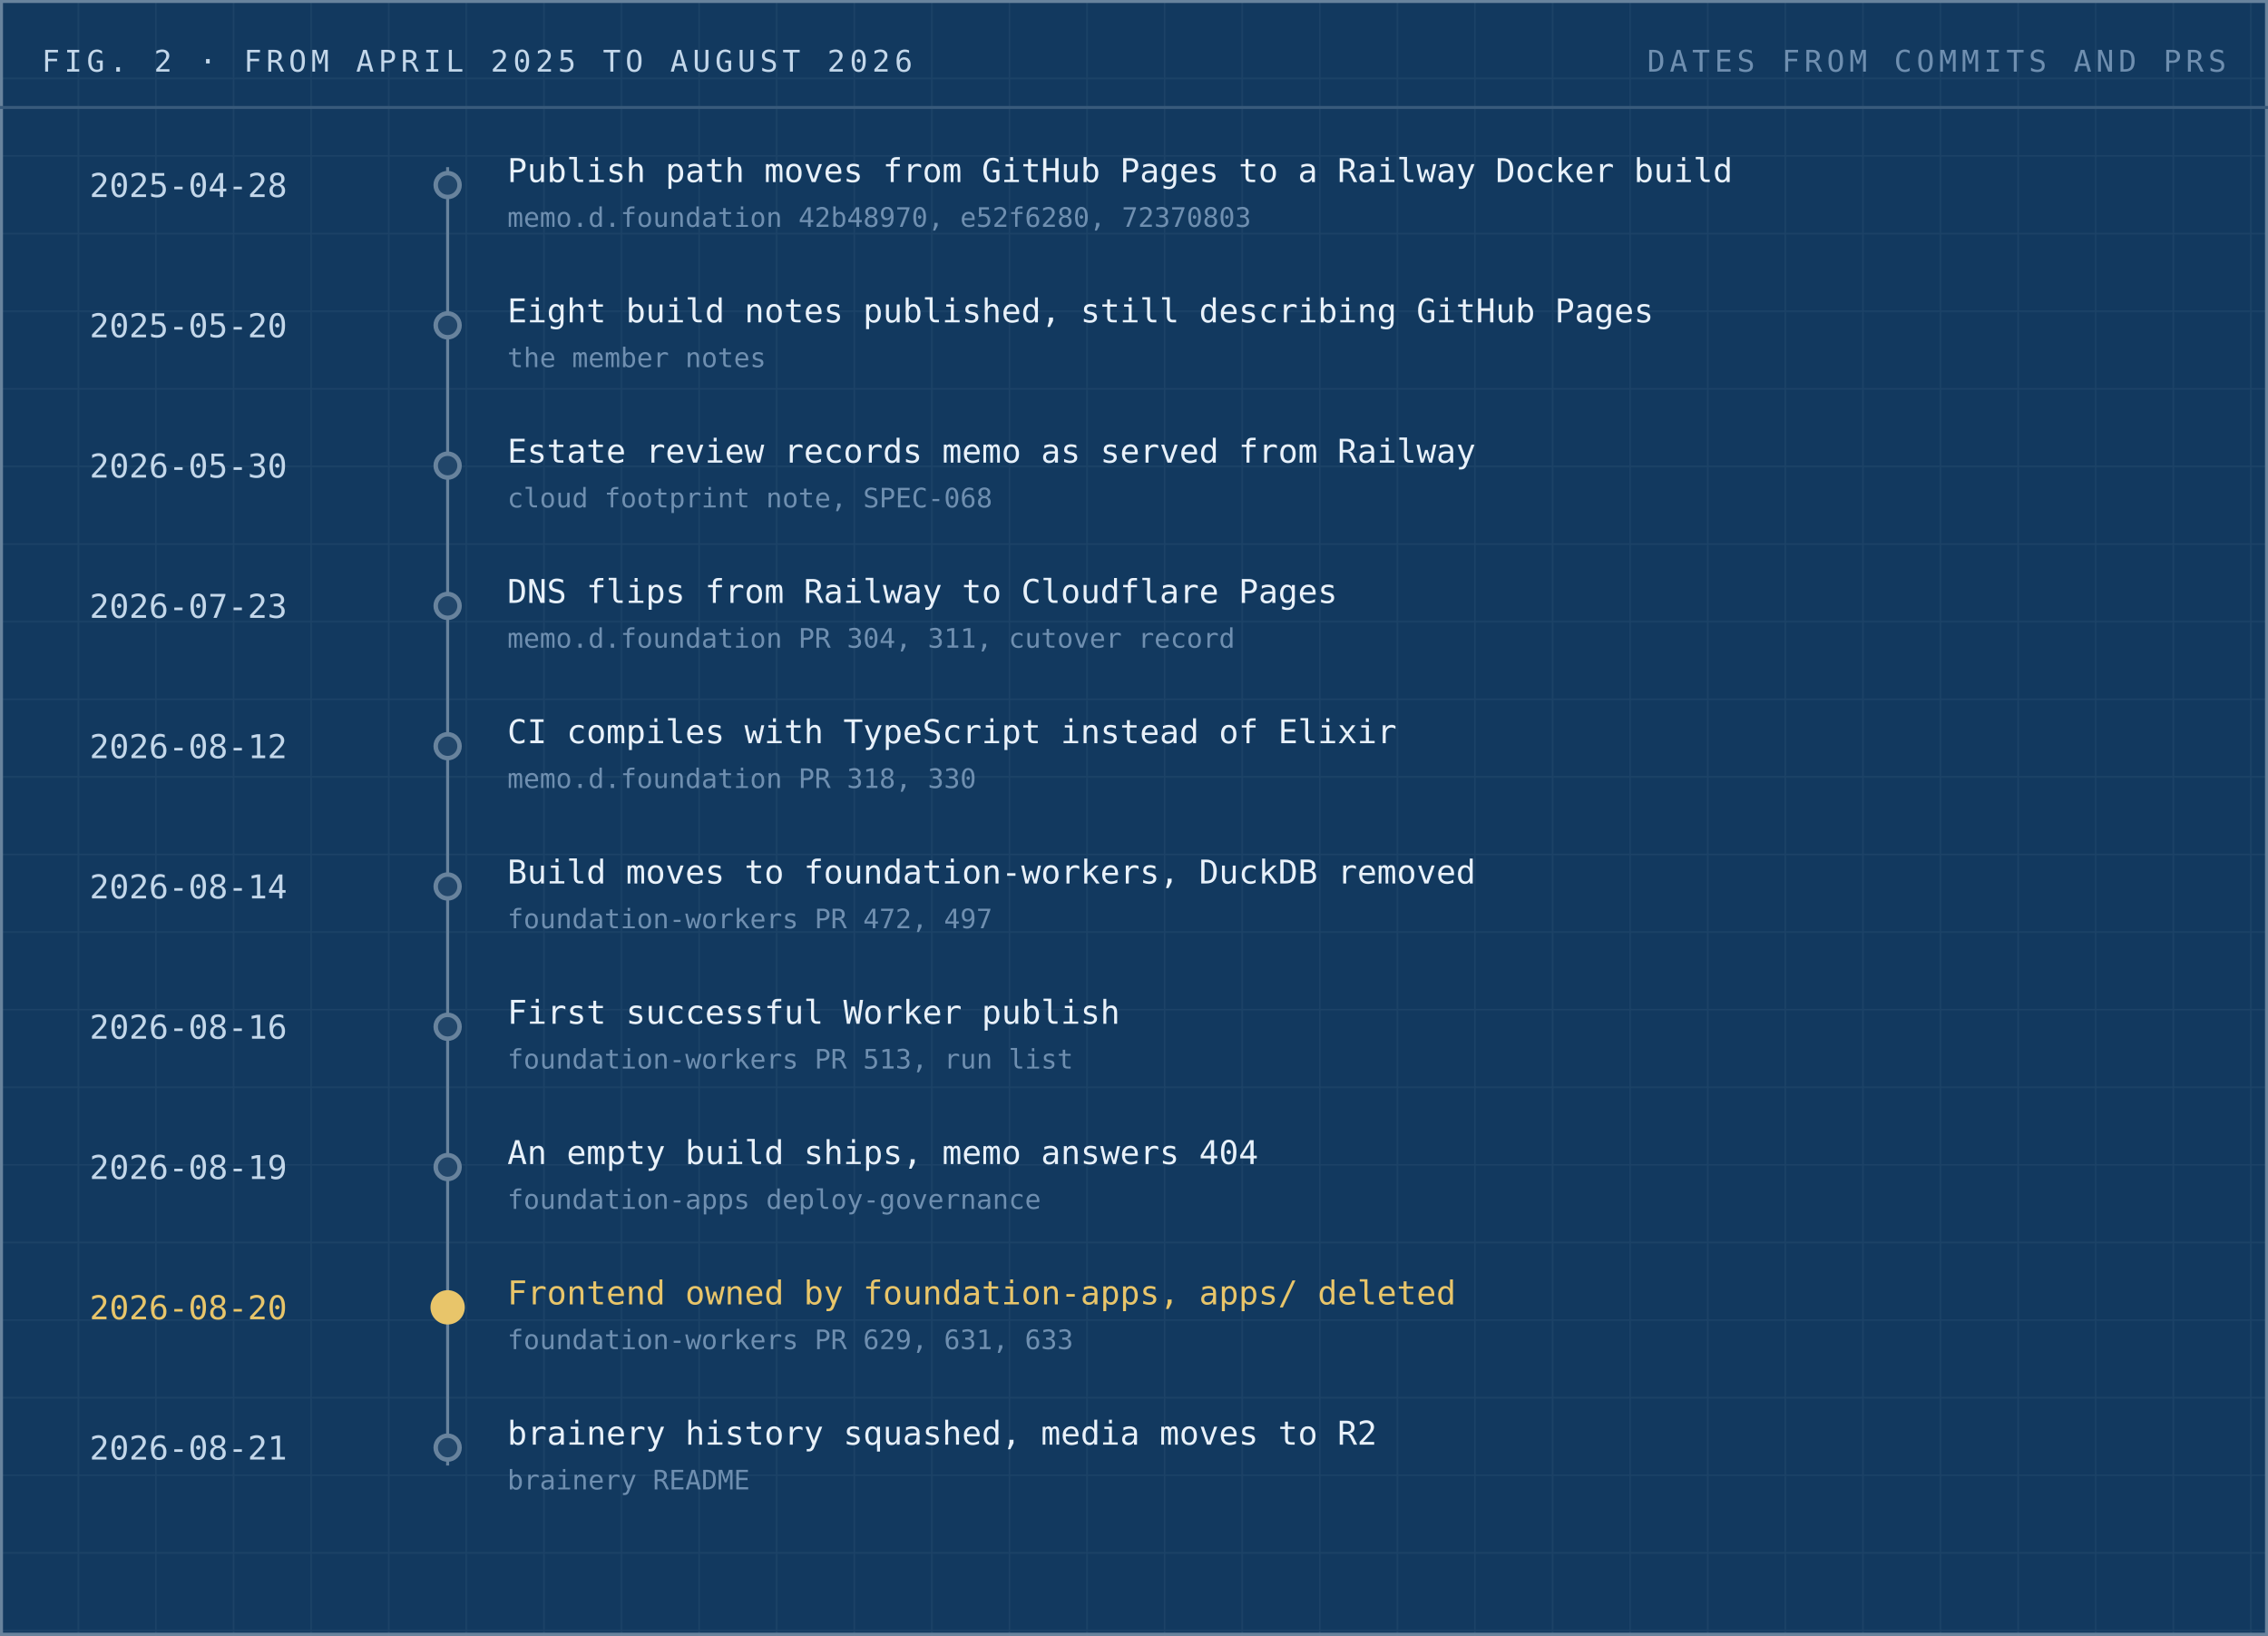
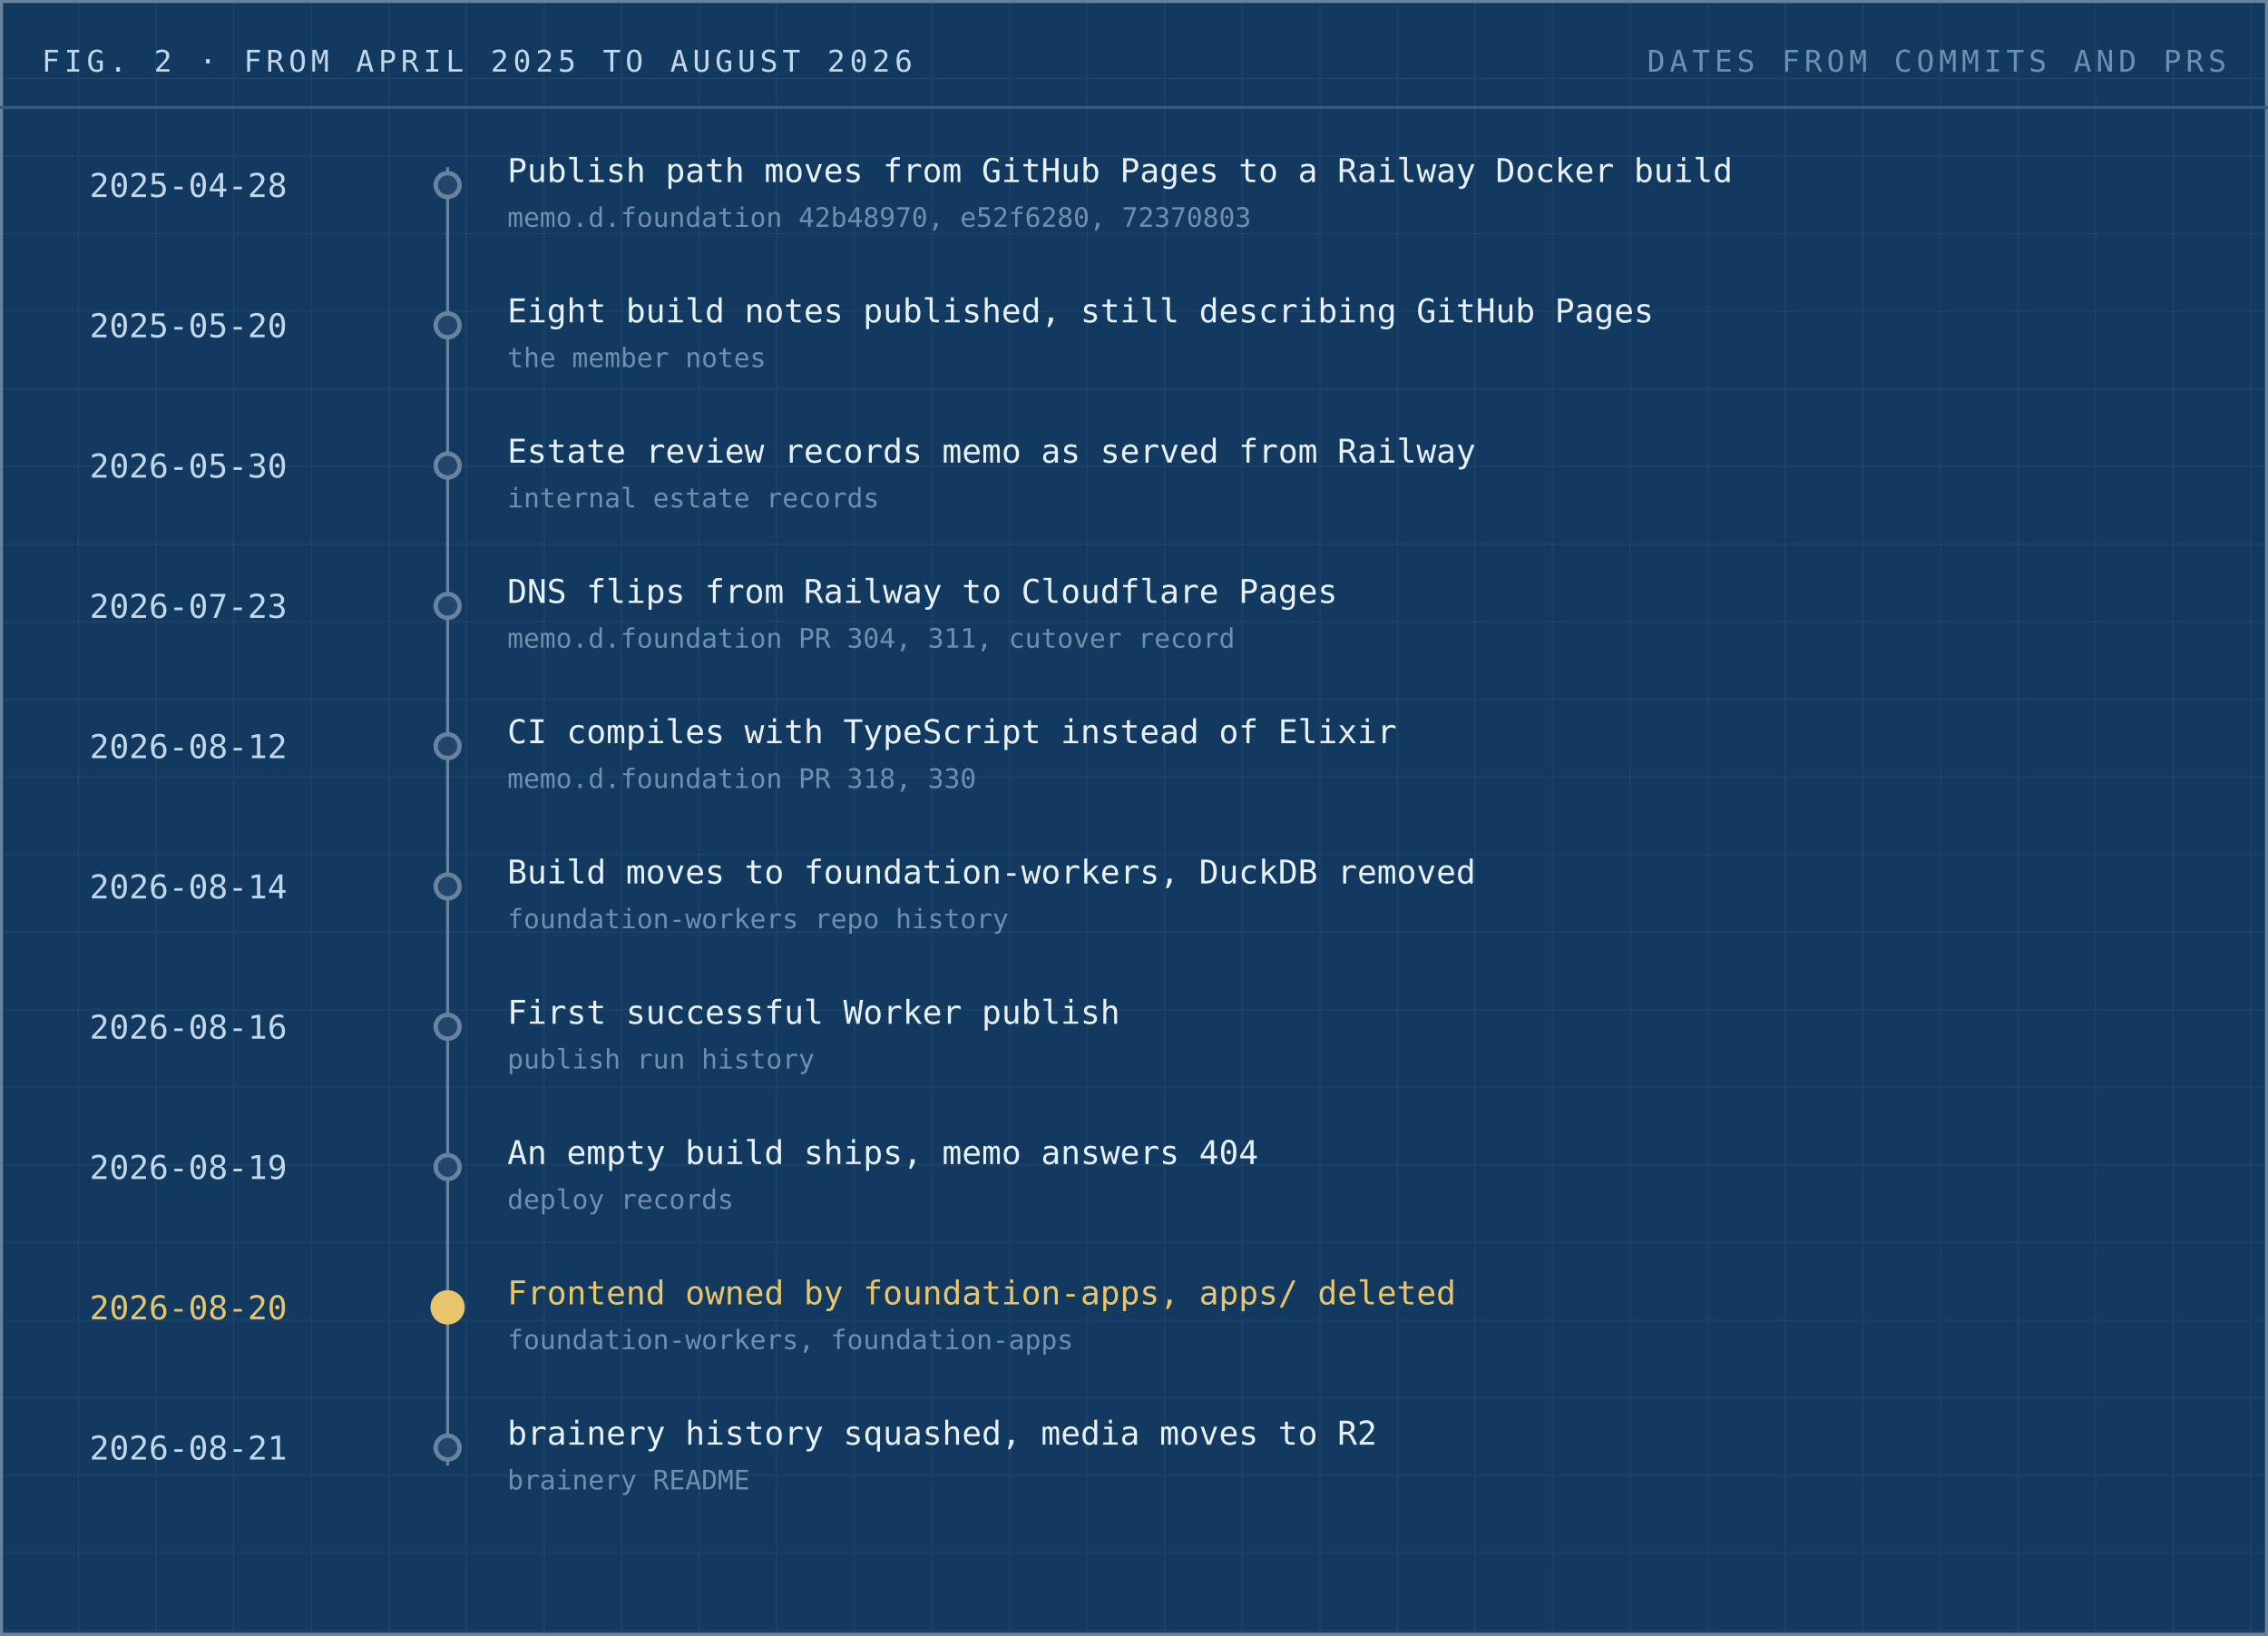
<svg xmlns="http://www.w3.org/2000/svg" viewBox="0 0 760 548" aria-label="Fig. 2: the dated moves from the May 2025 build notes to the two-repo publish" style="width:100%;height:auto;max-width:760px;display:block" font-family="ui-monospace, SFMono-Regular, Menlo, Consolas, monospace">
  <defs>
    <pattern id="grid2" width="26" height="26" patternUnits="userSpaceOnUse">
      <path d="M 26 0 L 0 0 0 26" fill="none" stroke="#e8f1fa" stroke-opacity="0.05" stroke-width="1" />
    </pattern>
    <marker id="ar2" viewBox="0 0 10 10" refX="8.5" refY="5" markerWidth="7" markerHeight="7" orient="auto">
      <path d="M0 0 L10 5 L0 10 z" fill="#c3d7ea" />
    </marker>
    <marker id="am2" viewBox="0 0 10 10" refX="8.5" refY="5" markerWidth="7" markerHeight="7" orient="auto">
      <path d="M0 0 L10 5 L0 10 z" fill="#e8c56a" />
    </marker>
  </defs>
  <rect width="760" height="548" fill="#12395f" />
  <rect width="760" height="548" fill="url(#grid2)" />
  <rect x="0.5" y="0.5" width="759" height="547" fill="none" stroke="#68839d" />
  <text x="14" y="24" font-size="10" letter-spacing="1.5" fill="#c3d7ea">FIG. 2 · FROM APRIL 2025 TO AUGUST 2026</text>
  <text x="746" y="24" font-size="10" letter-spacing="1.5" fill="#6f8fb0" text-anchor="end">DATES FROM COMMITS AND PRS</text>
  <line x1="0" y1="36" x2="760" y2="36" stroke="#385a7b" />
  <line x1="150" y1="56" x2="150" y2="491" stroke="#68839d" stroke-width="1" />
  <text x="30" y="66" font-size="11" fill="#c3d7ea">2025-04-28</text>
  <circle cx="150" cy="62" r="4" fill="#21466a" stroke="#68839d" stroke-width="1.5" />
  <text x="170" y="61" font-size="11" fill="#e8f1fa">Publish path moves from GitHub Pages to a Railway Docker build</text>
  <text x="170" y="76" font-size="9" fill="#6f8fb0">memo.d.foundation 42b48970, e52f6280, 72370803</text>
  <text x="30" y="113" font-size="11" fill="#c3d7ea">2025-05-20</text>
  <circle cx="150" cy="109" r="4" fill="#21466a" stroke="#68839d" stroke-width="1.5" />
  <text x="170" y="108" font-size="11" fill="#e8f1fa">Eight build notes published, still describing GitHub Pages</text>
  <text x="170" y="123" font-size="9" fill="#6f8fb0">the member notes</text>
  <text x="30" y="160" font-size="11" fill="#c3d7ea">2026-05-30</text>
  <circle cx="150" cy="156" r="4" fill="#21466a" stroke="#68839d" stroke-width="1.5" />
  <text x="170" y="155" font-size="11" fill="#e8f1fa">Estate review records memo as served from Railway</text>
-   <text x="170" y="170" font-size="9" fill="#6f8fb0">cloud footprint note, SPEC-068</text>
+   <text x="170" y="170" font-size="9" fill="#6f8fb0">internal estate records</text>
  <text x="30" y="207" font-size="11" fill="#c3d7ea">2026-07-23</text>
  <circle cx="150" cy="203" r="4" fill="#21466a" stroke="#68839d" stroke-width="1.5" />
  <text x="170" y="202" font-size="11" fill="#e8f1fa">DNS flips from Railway to Cloudflare Pages</text>
  <text x="170" y="217" font-size="9" fill="#6f8fb0">memo.d.foundation PR 304, 311, cutover record</text>
  <text x="30" y="254" font-size="11" fill="#c3d7ea">2026-08-12</text>
  <circle cx="150" cy="250" r="4" fill="#21466a" stroke="#68839d" stroke-width="1.5" />
  <text x="170" y="249" font-size="11" fill="#e8f1fa">CI compiles with TypeScript instead of Elixir</text>
  <text x="170" y="264" font-size="9" fill="#6f8fb0">memo.d.foundation PR 318, 330</text>
  <text x="30" y="301" font-size="11" fill="#c3d7ea">2026-08-14</text>
  <circle cx="150" cy="297" r="4" fill="#21466a" stroke="#68839d" stroke-width="1.5" />
  <text x="170" y="296" font-size="11" fill="#e8f1fa">Build moves to foundation-workers, DuckDB removed</text>
-   <text x="170" y="311" font-size="9" fill="#6f8fb0">foundation-workers PR 472, 497</text>
+   <text x="170" y="311" font-size="9" fill="#6f8fb0">foundation-workers repo history</text>
  <text x="30" y="348" font-size="11" fill="#c3d7ea">2026-08-16</text>
  <circle cx="150" cy="344" r="4" fill="#21466a" stroke="#68839d" stroke-width="1.5" />
  <text x="170" y="343" font-size="11" fill="#e8f1fa">First successful Worker publish</text>
-   <text x="170" y="358" font-size="9" fill="#6f8fb0">foundation-workers PR 513, run list</text>
+   <text x="170" y="358" font-size="9" fill="#6f8fb0">publish run history</text>
  <text x="30" y="395" font-size="11" fill="#c3d7ea">2026-08-19</text>
  <circle cx="150" cy="391" r="4" fill="#21466a" stroke="#68839d" stroke-width="1.5" />
  <text x="170" y="390" font-size="11" fill="#e8f1fa">An empty build ships, memo answers 404</text>
-   <text x="170" y="405" font-size="9" fill="#6f8fb0">foundation-apps deploy-governance</text>
+   <text x="170" y="405" font-size="9" fill="#6f8fb0">deploy records</text>
  <text x="30" y="442" font-size="11" fill="#e8c56a">2026-08-20</text>
  <circle cx="150" cy="438" r="5" fill="#e8c56a" stroke="#e8c56a" stroke-width="1.5" />
  <text x="170" y="437" font-size="11" fill="#e8c56a">Frontend owned by foundation-apps, apps/ deleted</text>
-   <text x="170" y="452" font-size="9" fill="#6f8fb0">foundation-workers PR 629, 631, 633</text>
+   <text x="170" y="452" font-size="9" fill="#6f8fb0">foundation-workers, foundation-apps</text>
  <text x="30" y="489" font-size="11" fill="#c3d7ea">2026-08-21</text>
  <circle cx="150" cy="485" r="4" fill="#21466a" stroke="#68839d" stroke-width="1.5" />
  <text x="170" y="484" font-size="11" fill="#e8f1fa">brainery history squashed, media moves to R2</text>
  <text x="170" y="499" font-size="9" fill="#6f8fb0">brainery README</text>
</svg>
